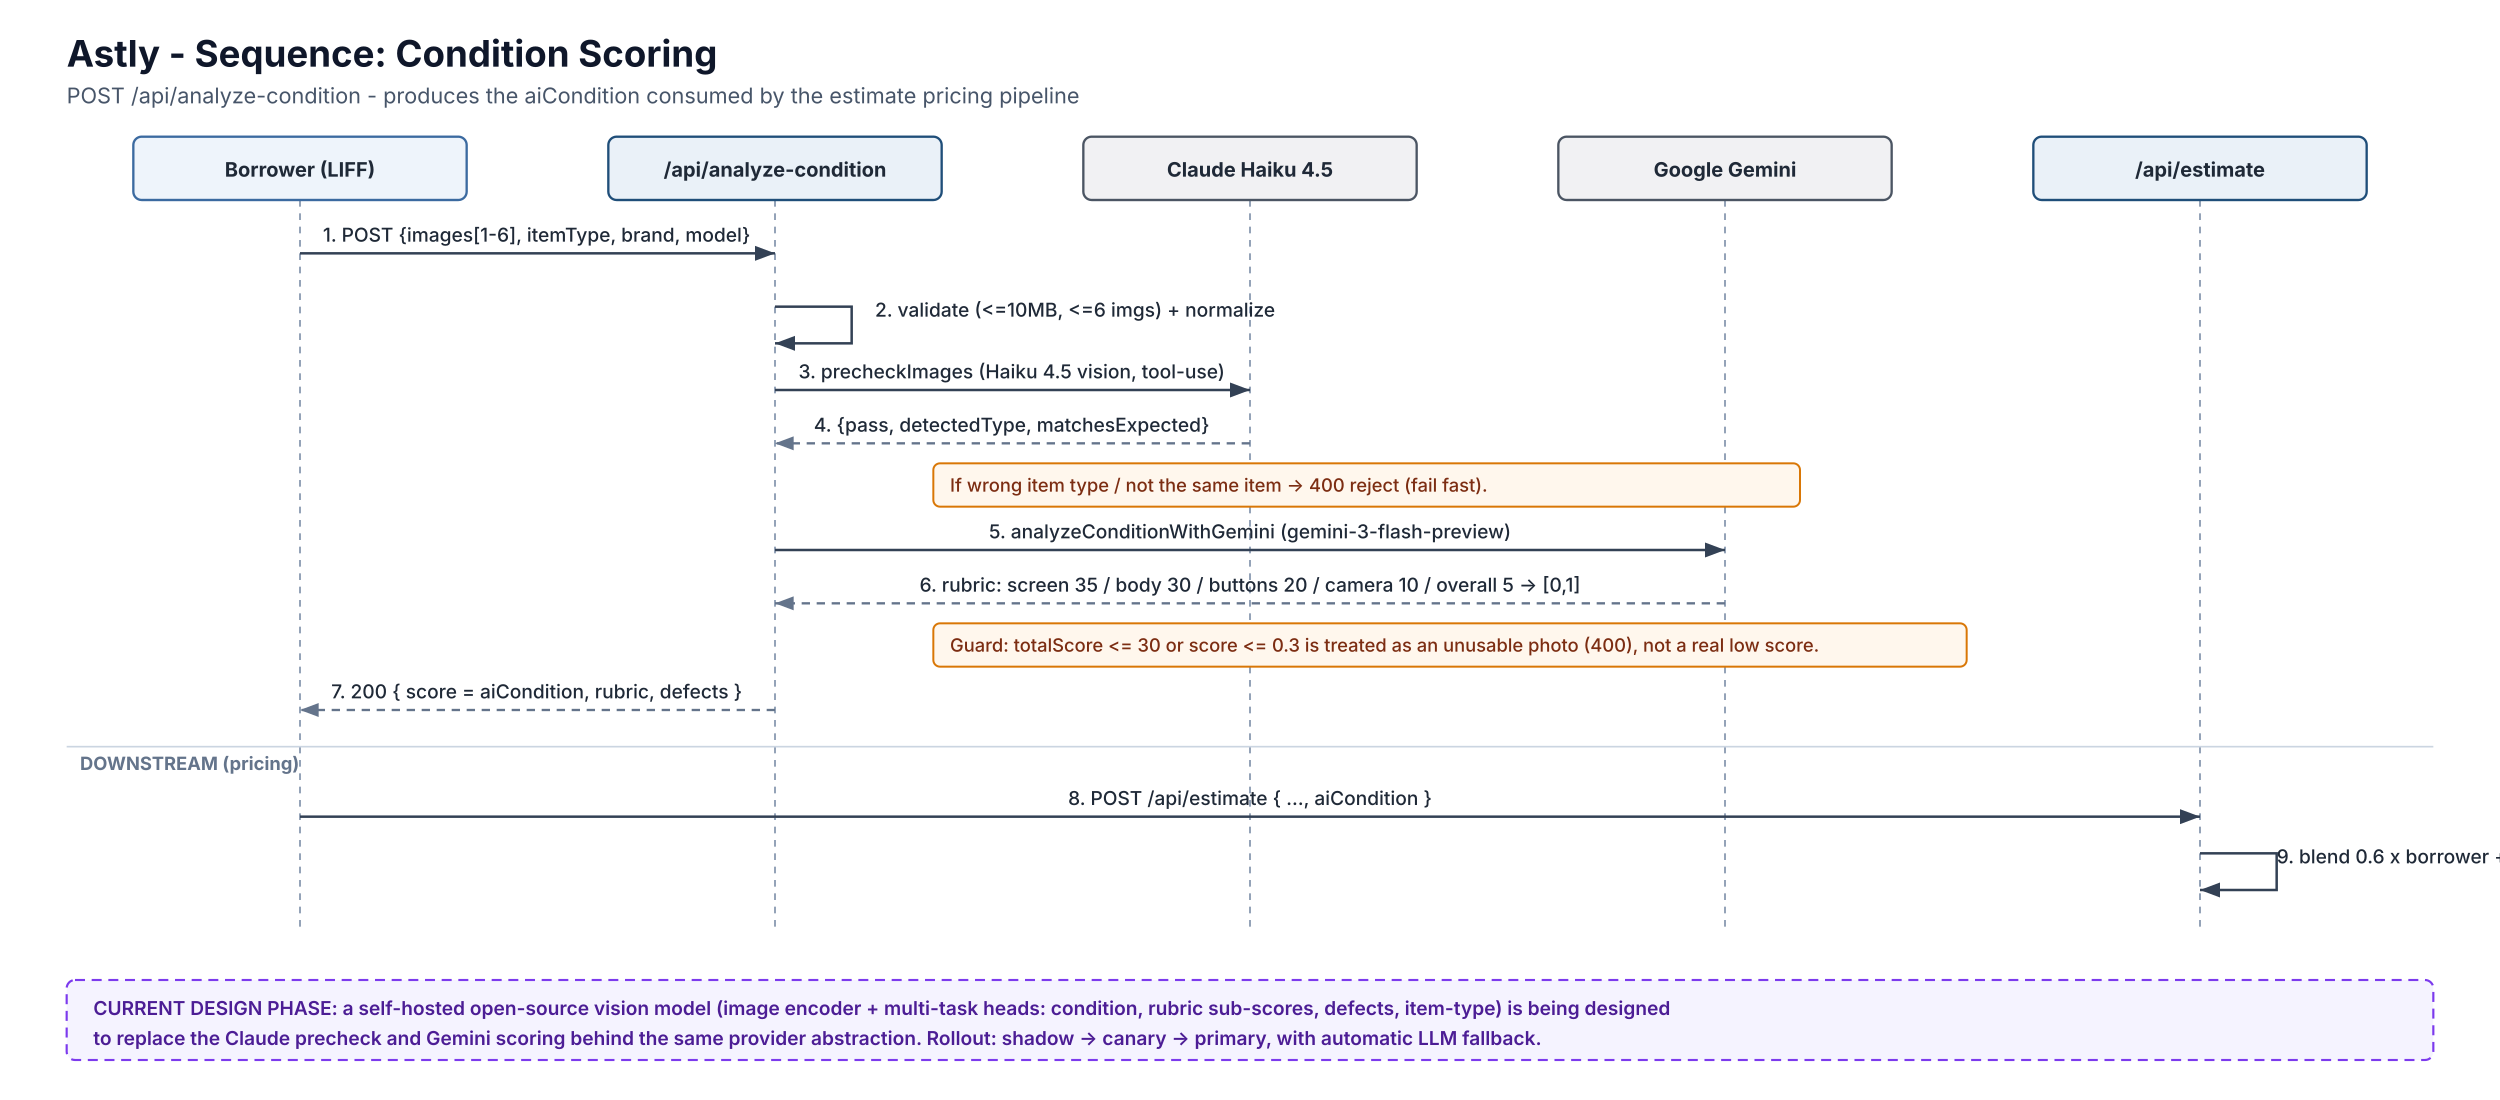
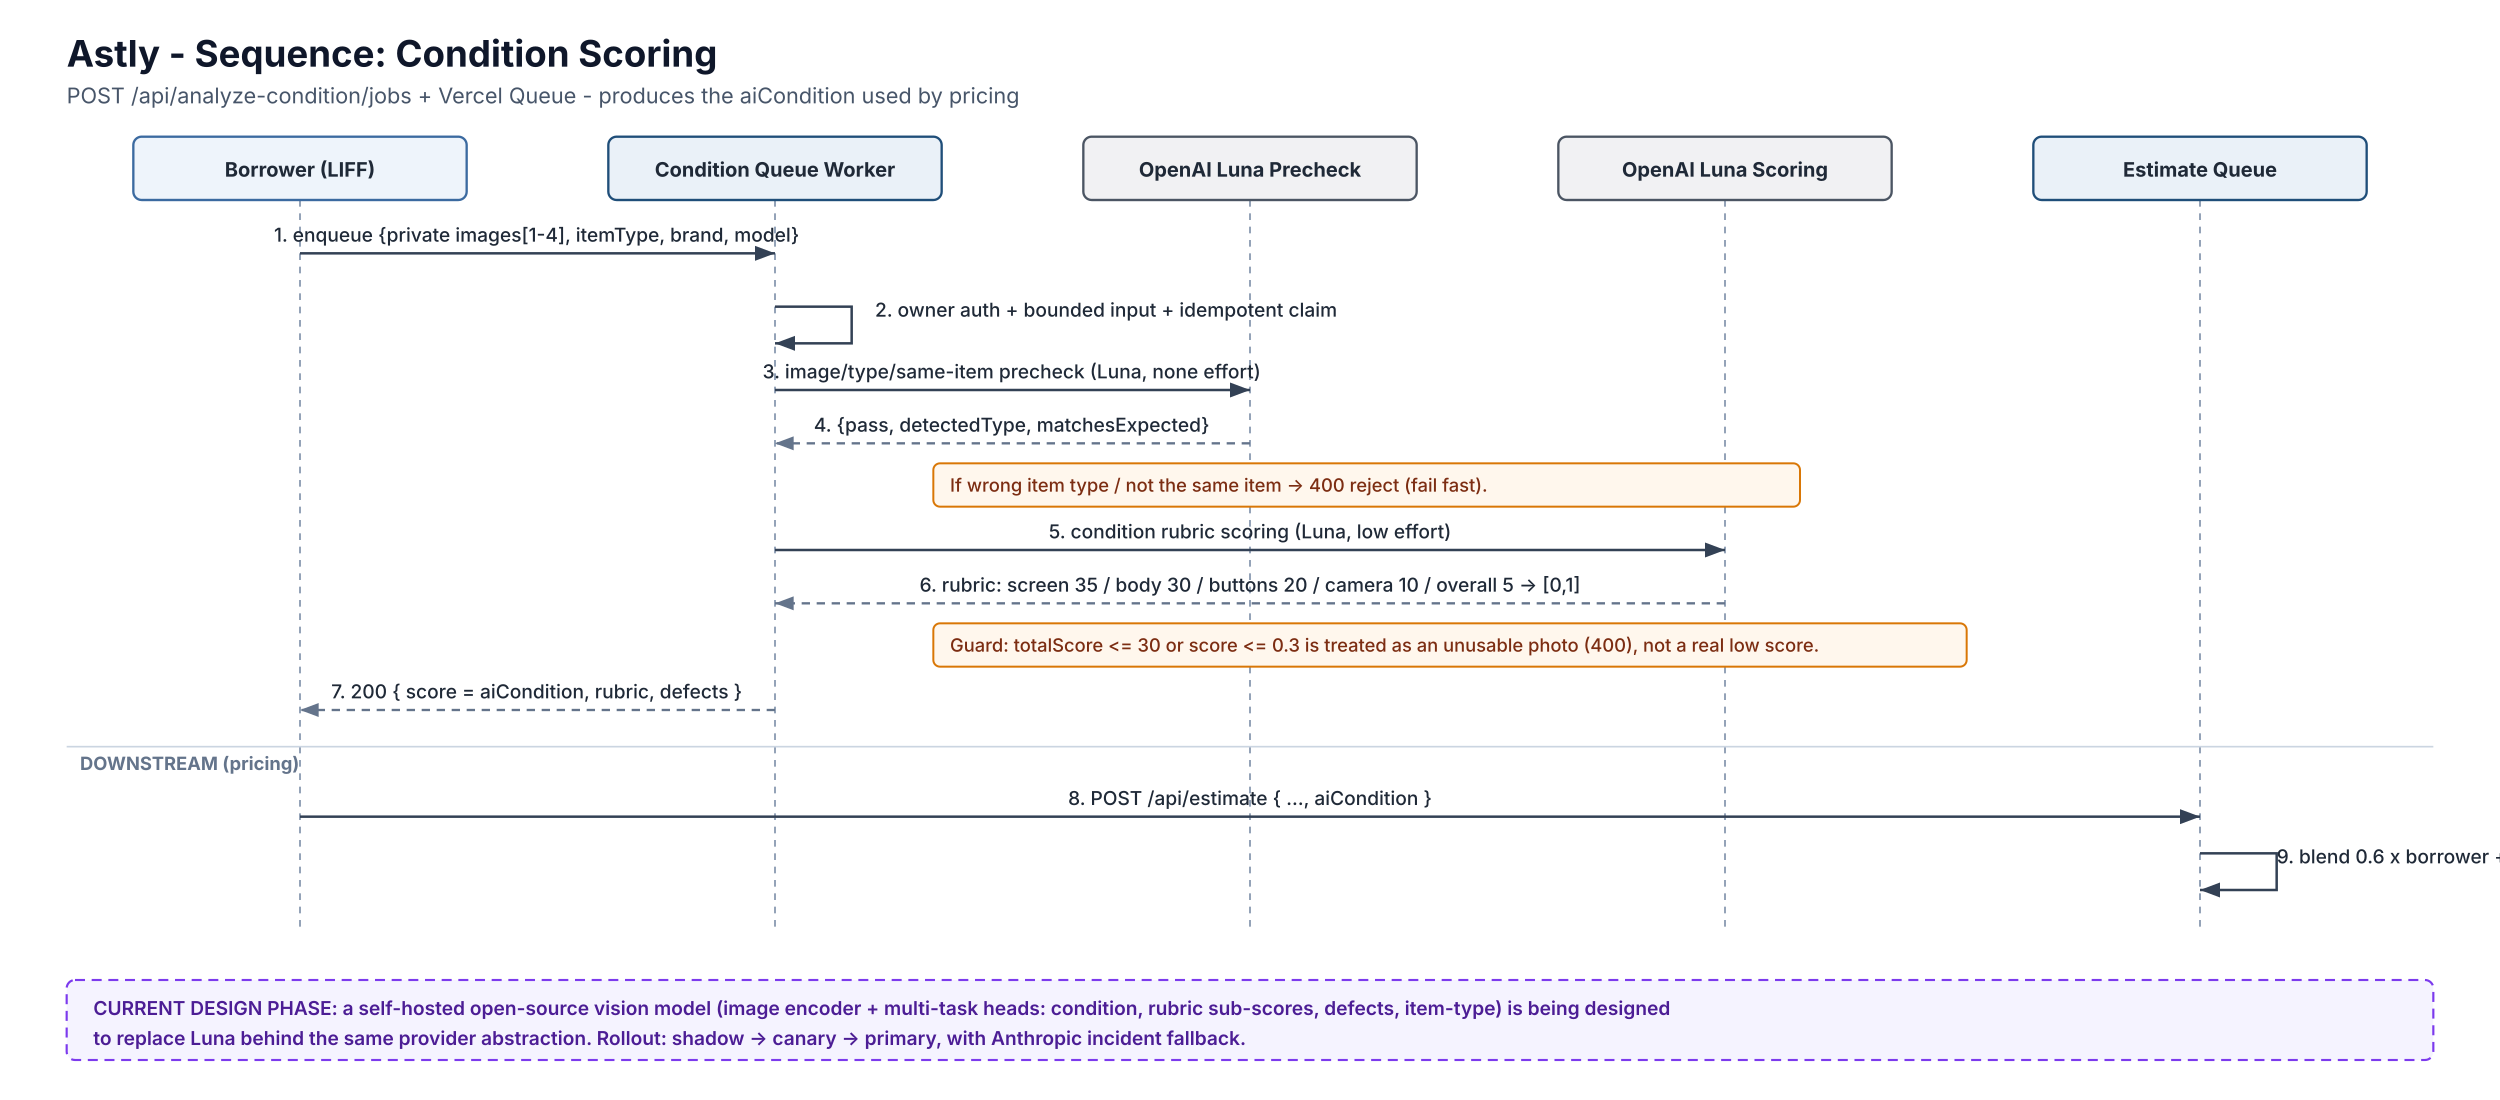
<svg xmlns="http://www.w3.org/2000/svg" viewBox="0 0 1500 660" role="img" font-family="Inter, 'Helvetica Neue', Arial, sans-serif">
  <defs>
    <marker id="ar" markerWidth="10" markerHeight="10" refX="8" refY="3" orient="auto">
      <path d="M0,0 L8,3 L0,6 z" fill="#334155" />
    </marker>
    <marker id="arA" markerWidth="10" markerHeight="10" refX="8" refY="3" orient="auto">
      <path d="M0,0 L8,3 L0,6 z" fill="#64748b" />
    </marker>
    <style>
.title{font-size:22px;font-weight:700;fill:#0f172a}
.sub{font-size:13px;fill:#475569}
.client{fill:#eef4fb;stroke:#3b6aa0;stroke-width:1.4}
.plat{fill:#eaf1f8;stroke:#1f4e79;stroke-width:1.4}
.ext{fill:#f1f1f3;stroke:#4b5563;stroke-width:1.4}
.ph{font-size:12px;font-weight:700;fill:#1f2937}
.life{stroke:#94a3b8;stroke-width:1.2;stroke-dasharray:4 4}
.msg{stroke:#334155;stroke-width:1.5;fill:none;marker-end:url(#ar)}
.ret{stroke:#64748b;stroke-width:1.4;fill:none;stroke-dasharray:5 4;marker-end:url(#arA)}
.self{stroke:#334155;stroke-width:1.5;fill:none;marker-end:url(#ar)}
.ml{font-size:11.5px;font-weight:500;fill:#1f2937}
.note{fill:#fff7ed;stroke:#d97706;stroke-width:1.2}
.nt{font-size:11px;font-weight:500;fill:#7c2d12}
.fut{fill:#f5f3ff;stroke:#7c3aed;stroke-width:1.3;stroke-dasharray:6 4}
.ft{font-size:11.5px;font-weight:600;fill:#4c1d95}
.div{stroke:#cbd5e1;stroke-width:1}
.dl{font-size:11px;font-weight:700;fill:#64748b}
</style>
  </defs>
  <rect x="0" y="0" width="1500" height="660" fill="#ffffff" />
  <text class="title" x="40" y="40">Astly  -  Sequence: Condition Scoring</text>
-   <text class="sub" x="40" y="62">POST /api/analyze-condition    -    produces the aiCondition consumed by the estimate pricing pipeline</text>
+   <text class="sub" x="40" y="62">POST /api/analyze-condition/jobs + Vercel Queue    -    produces the aiCondition used by pricing</text>
  <line class="life" x1="180" y1="120" x2="180" y2="560" />
  <line class="life" x1="465" y1="120" x2="465" y2="560" />
  <line class="life" x1="750" y1="120" x2="750" y2="560" />
  <line class="life" x1="1035" y1="120" x2="1035" y2="560" />
  <line class="life" x1="1320" y1="120" x2="1320" y2="560" />
  <rect class="client" x="80" y="82" width="200" height="38" rx="5" />
  <text class="ph" x="180" y="106" text-anchor="middle">Borrower (LIFF)</text>
  <rect class="plat" x="365" y="82" width="200" height="38" rx="5" />
-   <text class="ph" x="465" y="106" text-anchor="middle">/api/analyze-condition</text>
+   <text class="ph" x="465" y="106" text-anchor="middle">Condition Queue Worker</text>
  <rect class="ext" x="650" y="82" width="200" height="38" rx="5" />
-   <text class="ph" x="750" y="106" text-anchor="middle">Claude Haiku 4.5</text>
+   <text class="ph" x="750" y="106" text-anchor="middle">OpenAI Luna Precheck</text>
  <rect class="ext" x="935" y="82" width="200" height="38" rx="5" />
-   <text class="ph" x="1035" y="106" text-anchor="middle">Google Gemini</text>
+   <text class="ph" x="1035" y="106" text-anchor="middle">OpenAI Luna Scoring</text>
  <rect class="plat" x="1220" y="82" width="200" height="38" rx="5" />
-   <text class="ph" x="1320" y="106" text-anchor="middle">/api/estimate</text>
+   <text class="ph" x="1320" y="106" text-anchor="middle">Estimate Queue</text>
  <line class="msg" x1="180" y1="152" x2="465" y2="152" />
-   <text class="ml" x="322" y="145" text-anchor="middle">1. POST {images[1-6], itemType, brand, model}</text>
+   <text class="ml" x="322" y="145" text-anchor="middle">1. enqueue {private images[1-4], itemType, brand, model}</text>
  <path class="self" d="M465,184 h46 v22 h-46" />
-   <text class="ml" x="525" y="190">2. validate (&lt;=10MB, &lt;=6 imgs) + normalize</text>
+   <text class="ml" x="525" y="190">2. owner auth + bounded input + idempotent claim</text>
  <line class="msg" x1="465" y1="234" x2="750" y2="234" />
-   <text class="ml" x="607" y="227" text-anchor="middle">3. precheckImages (Haiku 4.5 vision, tool-use)</text>
+   <text class="ml" x="607" y="227" text-anchor="middle">3. image/type/same-item precheck (Luna, none effort)</text>
  <line class="ret" x1="750" y1="266" x2="465" y2="266" />
  <text class="ml" x="607" y="259" text-anchor="middle">4. {pass, detectedType, matchesExpected}</text>
  <rect class="note" x="560" y="278" width="520" height="26" rx="4" />
  <text class="nt" x="570" y="295">If wrong item type / not the same item -&gt; 400 reject (fail fast).</text>
  <line class="msg" x1="465" y1="330" x2="1035" y2="330" />
-   <text class="ml" x="750" y="323" text-anchor="middle">5. analyzeConditionWithGemini (gemini-3-flash-preview)</text>
+   <text class="ml" x="750" y="323" text-anchor="middle">5. condition rubric scoring (Luna, low effort)</text>
  <line class="ret" x1="1035" y1="362" x2="465" y2="362" />
  <text class="ml" x="750" y="355" text-anchor="middle">6. rubric: screen 35 / body 30 / buttons 20 / camera 10 / overall 5  -&gt;  [0,1]</text>
  <rect class="note" x="560" y="374" width="620" height="26" rx="4" />
  <text class="nt" x="570" y="391">Guard: totalScore &lt;= 30 or score &lt;= 0.3 is treated as an unusable photo (400), not a real low score.</text>
  <line class="ret" x1="465" y1="426" x2="180" y2="426" />
  <text class="ml" x="322" y="419" text-anchor="middle">7. 200 { score = aiCondition, rubric, defects }</text>
  <line class="div" x1="40" y1="448" x2="1460" y2="448" />
  <text class="dl" x="48" y="462">DOWNSTREAM (pricing)</text>
  <line class="msg" x1="180" y1="490" x2="1320" y2="490" />
  <text class="ml" x="750" y="483" text-anchor="middle">8. POST /api/estimate { ..., aiCondition }</text>
  <path class="self" d="M1320,512 h46 v22 h-46" />
  <text class="ml" x="1366" y="518">9. blend 0.6 x borrower + 0.4 x ai</text>
  <rect class="fut" x="40" y="588" width="1420" height="48" rx="5" />
  <text class="ft" x="56" y="609">CURRENT DESIGN PHASE:  a self-hosted open-source vision model (image encoder + multi-task heads: condition, rubric sub-scores, defects, item-type) is being designed</text>
-   <text class="ft" x="56" y="627">to replace the Claude precheck and Gemini scoring behind the same provider abstraction. Rollout: shadow -&gt; canary -&gt; primary, with automatic LLM fallback.</text>
+   <text class="ft" x="56" y="627">to replace Luna behind the same provider abstraction. Rollout: shadow -&gt; canary -&gt; primary, with Anthropic incident fallback.</text>
</svg>
